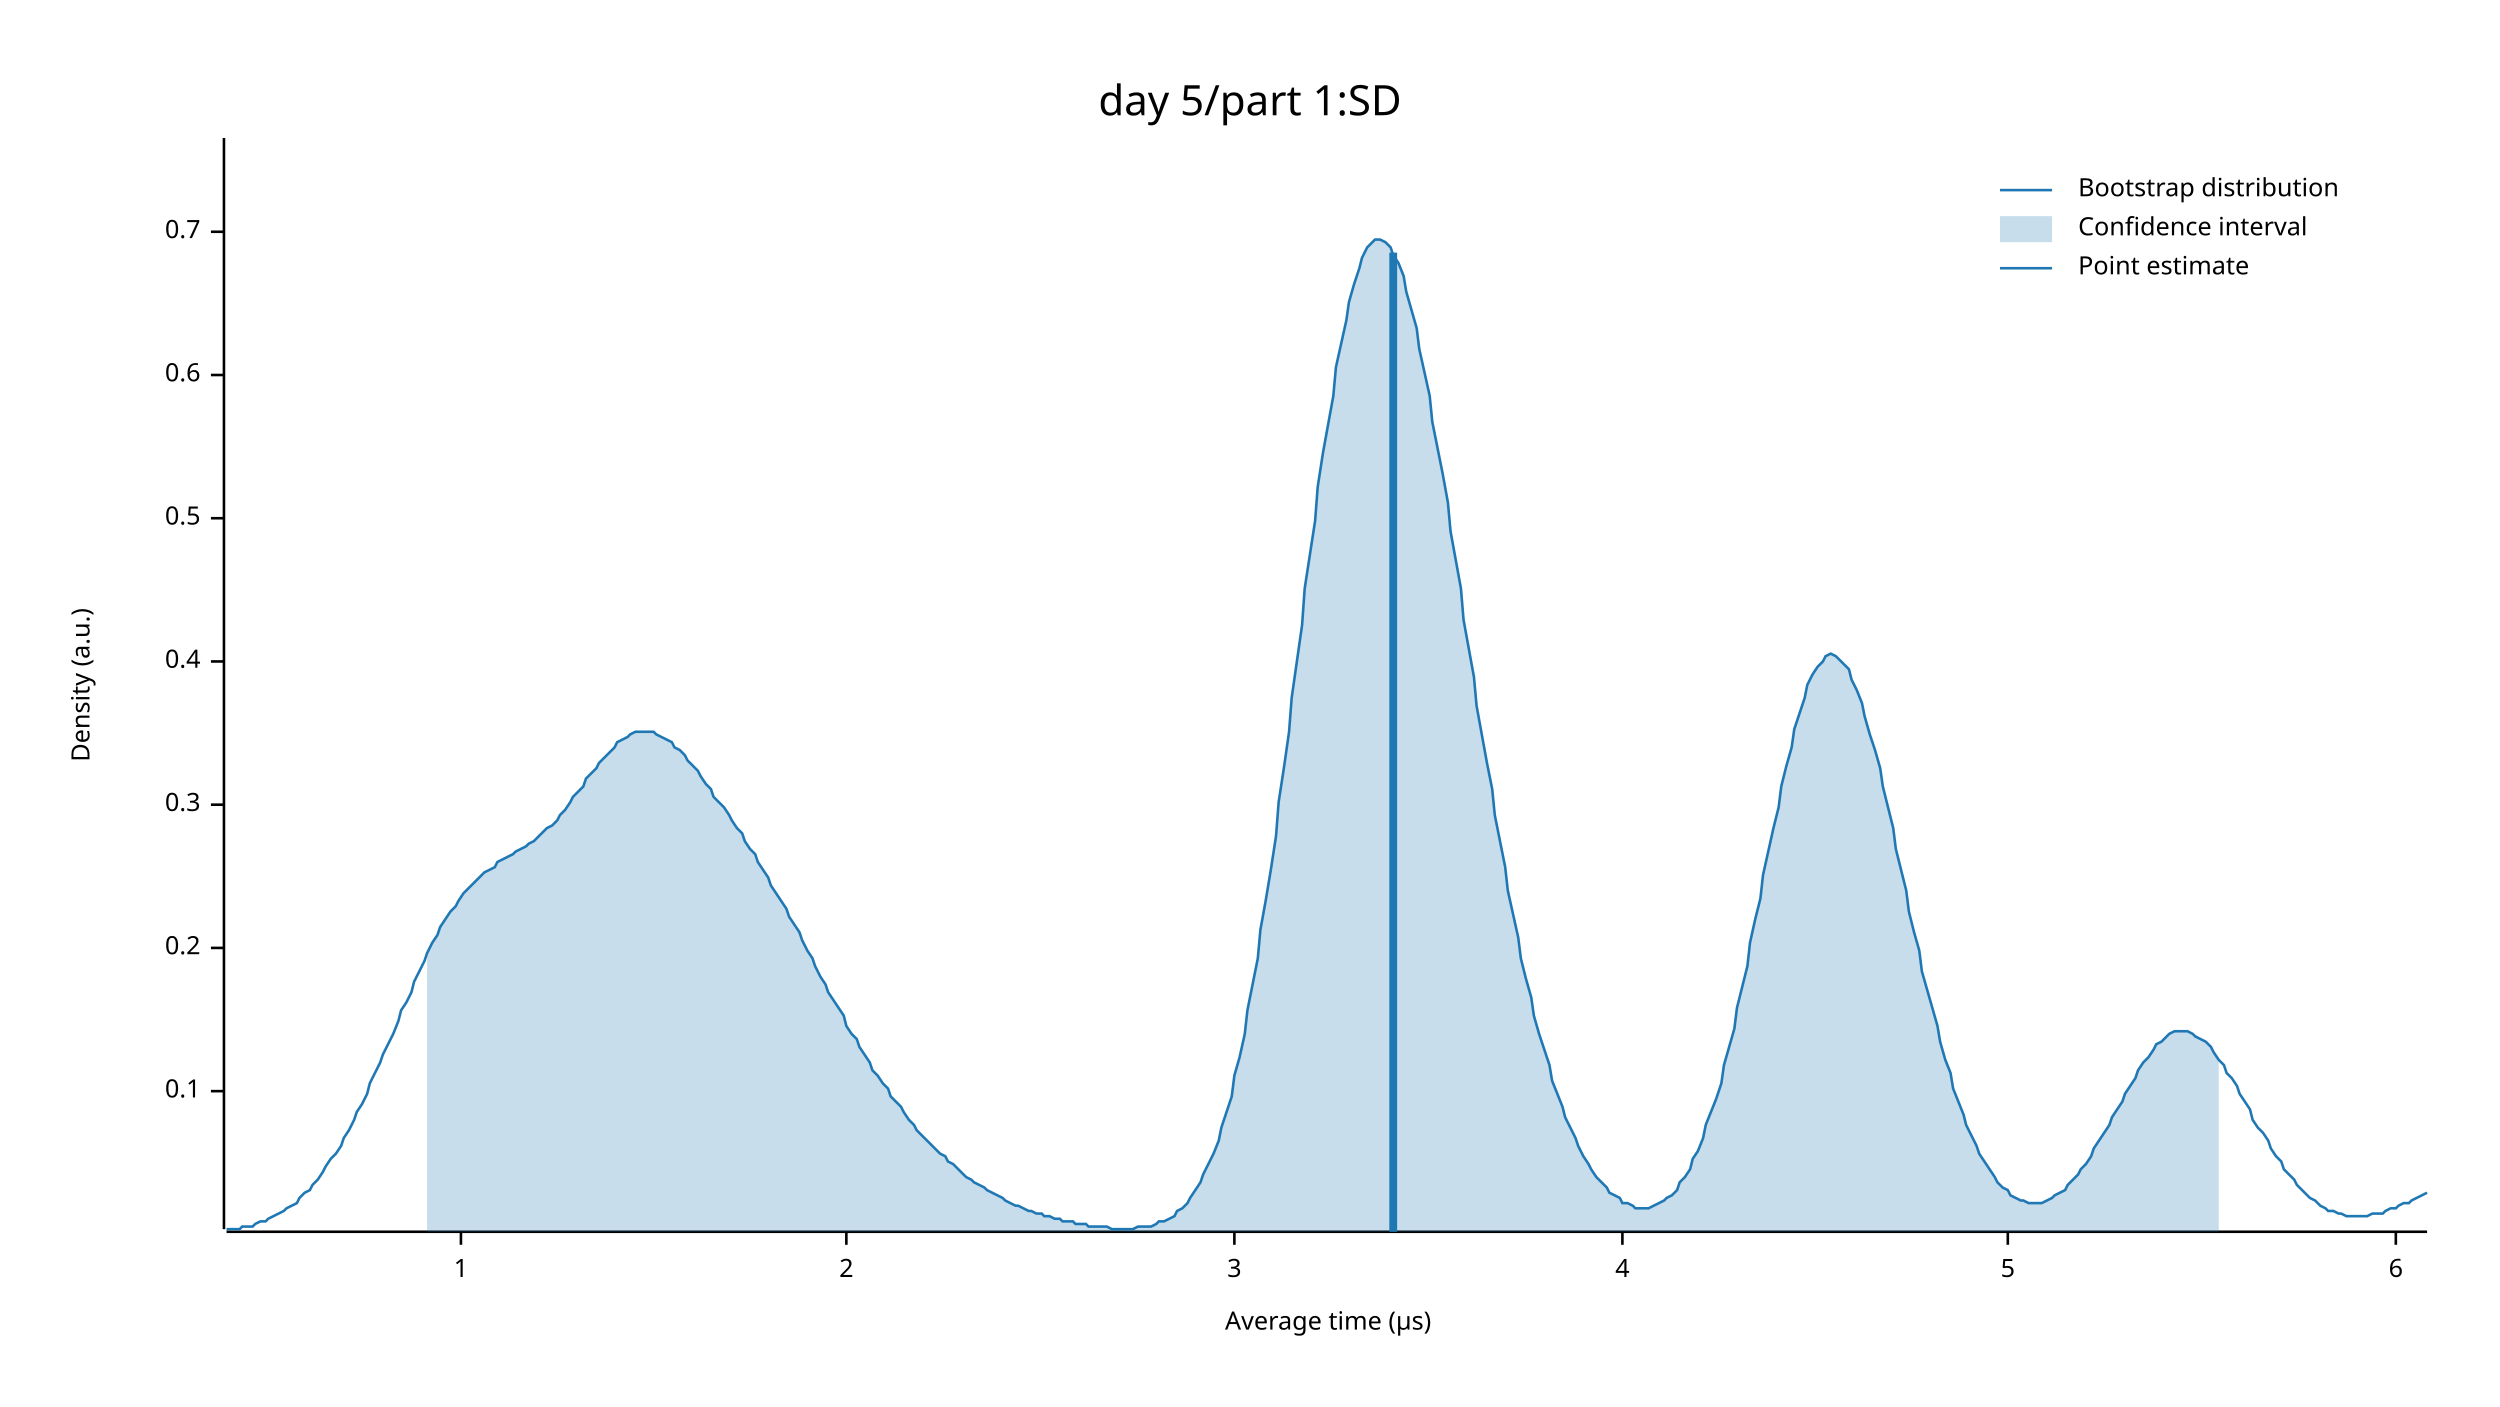
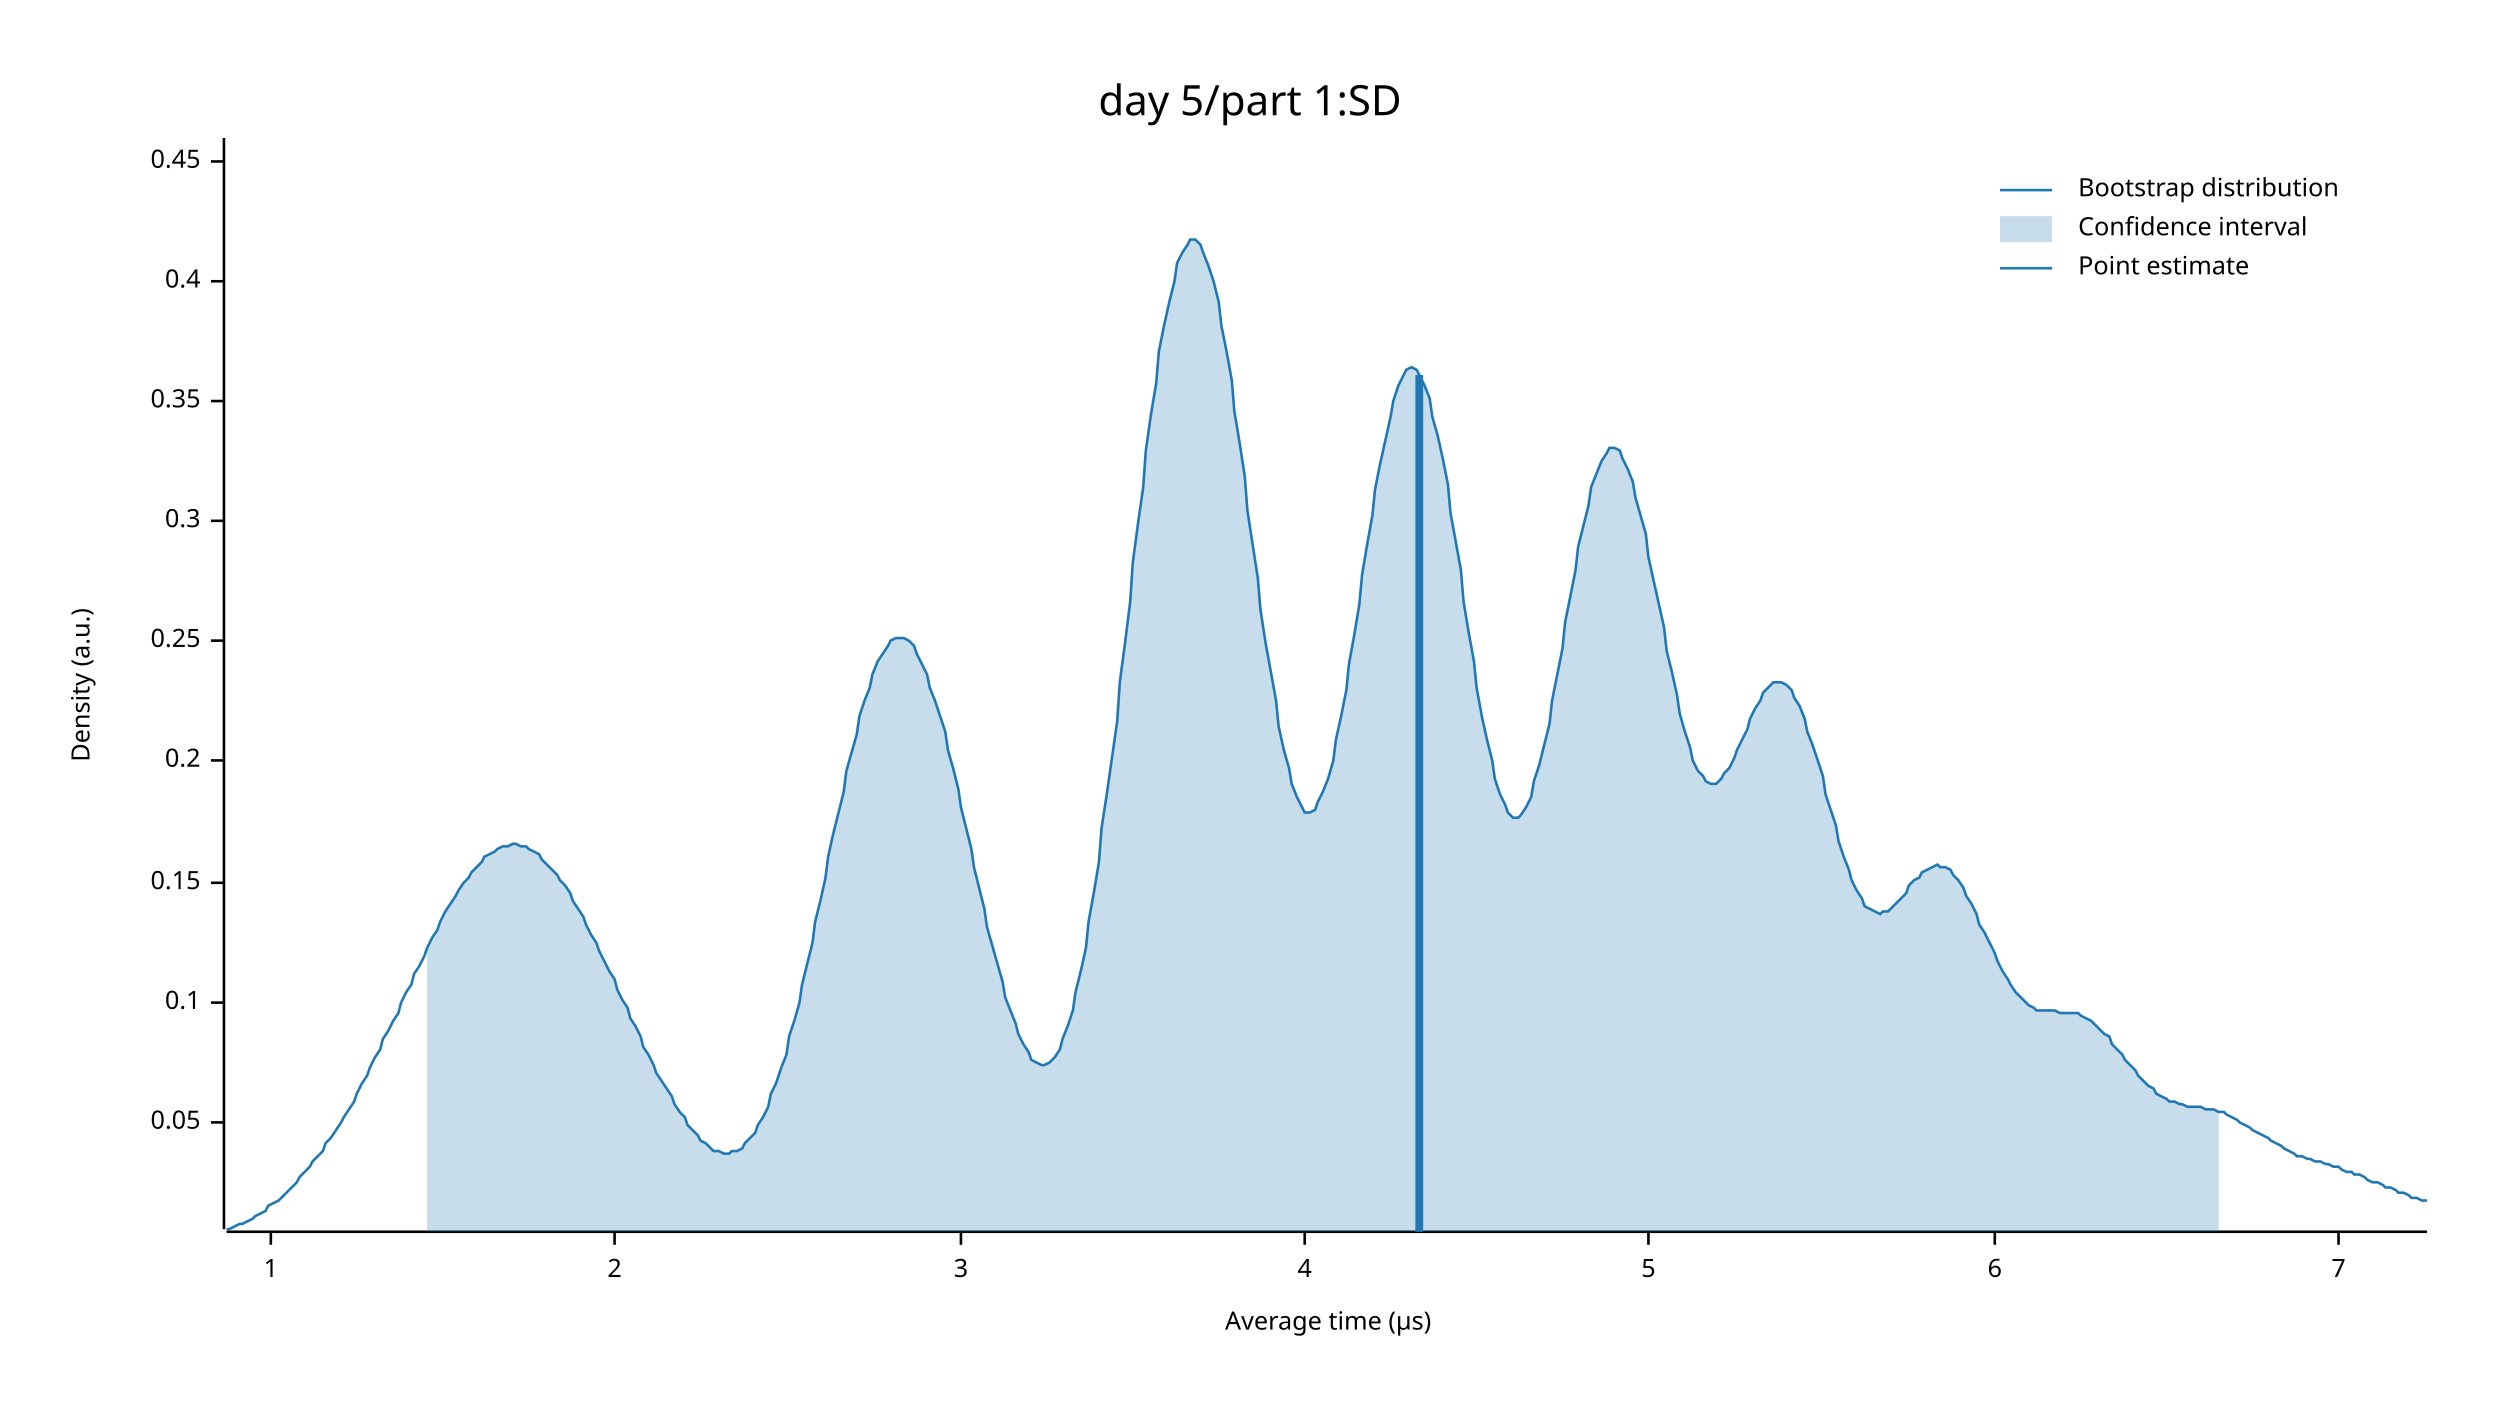
<svg xmlns="http://www.w3.org/2000/svg" width="960" height="540" viewBox="0 0 960 540">
  <text x="480" y="32" dy="0.76em" text-anchor="middle" font-family="sans-serif" font-size="16.129" opacity="1" fill="#000000">
day 5/part 1:SD
</text>
  <text x="27" y="263" dy="0.76em" text-anchor="middle" font-family="sans-serif" font-size="9.677" opacity="1" fill="#000000" transform="rotate(270, 27, 263)">
Density (a.u.)
</text>
  <text x="510" y="513" dy="-0.5ex" text-anchor="middle" font-family="sans-serif" font-size="9.677" opacity="1" fill="#000000">
Average time (µs)
</text>
  <polyline fill="none" opacity="1" stroke="#000000" stroke-width="1" points="86,53 86,472 " />
-   <text x="77" y="419" dy="0.5ex" text-anchor="end" font-family="sans-serif" font-size="9.677" opacity="1" fill="#000000">
+   <text x="77" y="431" dy="0.5ex" text-anchor="end" font-family="sans-serif" font-size="9.677" opacity="1" fill="#000000">
+ 0.05
+ </text>
+   <polyline fill="none" opacity="1" stroke="#000000" stroke-width="1" points="81,431 86,431 " />
+   <text x="77" y="385" dy="0.5ex" text-anchor="end" font-family="sans-serif" font-size="9.677" opacity="1" fill="#000000">
0.1
</text>
-   <polyline fill="none" opacity="1" stroke="#000000" stroke-width="1" points="81,419 86,419 " />
-   <text x="77" y="364" dy="0.5ex" text-anchor="end" font-family="sans-serif" font-size="9.677" opacity="1" fill="#000000">
+   <polyline fill="none" opacity="1" stroke="#000000" stroke-width="1" points="81,385 86,385 " />
+   <text x="77" y="339" dy="0.5ex" text-anchor="end" font-family="sans-serif" font-size="9.677" opacity="1" fill="#000000">
+ 0.15
+ </text>
+   <polyline fill="none" opacity="1" stroke="#000000" stroke-width="1" points="81,339 86,339 " />
+   <text x="77" y="292" dy="0.5ex" text-anchor="end" font-family="sans-serif" font-size="9.677" opacity="1" fill="#000000">
0.2
</text>
-   <polyline fill="none" opacity="1" stroke="#000000" stroke-width="1" points="81,364 86,364 " />
-   <text x="77" y="309" dy="0.5ex" text-anchor="end" font-family="sans-serif" font-size="9.677" opacity="1" fill="#000000">
+   <polyline fill="none" opacity="1" stroke="#000000" stroke-width="1" points="81,292 86,292 " />
+   <text x="77" y="246" dy="0.5ex" text-anchor="end" font-family="sans-serif" font-size="9.677" opacity="1" fill="#000000">
+ 0.25
+ </text>
+   <polyline fill="none" opacity="1" stroke="#000000" stroke-width="1" points="81,246 86,246 " />
+   <text x="77" y="200" dy="0.5ex" text-anchor="end" font-family="sans-serif" font-size="9.677" opacity="1" fill="#000000">
0.3
</text>
-   <polyline fill="none" opacity="1" stroke="#000000" stroke-width="1" points="81,309 86,309 " />
-   <text x="77" y="254" dy="0.5ex" text-anchor="end" font-family="sans-serif" font-size="9.677" opacity="1" fill="#000000">
+   <polyline fill="none" opacity="1" stroke="#000000" stroke-width="1" points="81,200 86,200 " />
+   <text x="77" y="154" dy="0.5ex" text-anchor="end" font-family="sans-serif" font-size="9.677" opacity="1" fill="#000000">
+ 0.35
+ </text>
+   <polyline fill="none" opacity="1" stroke="#000000" stroke-width="1" points="81,154 86,154 " />
+   <text x="77" y="108" dy="0.5ex" text-anchor="end" font-family="sans-serif" font-size="9.677" opacity="1" fill="#000000">
0.4
</text>
-   <polyline fill="none" opacity="1" stroke="#000000" stroke-width="1" points="81,254 86,254 " />
-   <text x="77" y="199" dy="0.5ex" text-anchor="end" font-family="sans-serif" font-size="9.677" opacity="1" fill="#000000">
- 0.5
+   <polyline fill="none" opacity="1" stroke="#000000" stroke-width="1" points="81,108 86,108 " />
+   <text x="77" y="62" dy="0.5ex" text-anchor="end" font-family="sans-serif" font-size="9.677" opacity="1" fill="#000000">
+ 0.45
</text>
-   <polyline fill="none" opacity="1" stroke="#000000" stroke-width="1" points="81,199 86,199 " />
-   <text x="77" y="144" dy="0.5ex" text-anchor="end" font-family="sans-serif" font-size="9.677" opacity="1" fill="#000000">
- 0.6
- </text>
-   <polyline fill="none" opacity="1" stroke="#000000" stroke-width="1" points="81,144 86,144 " />
-   <text x="77" y="89" dy="0.5ex" text-anchor="end" font-family="sans-serif" font-size="9.677" opacity="1" fill="#000000">
- 0.7
- </text>
-   <polyline fill="none" opacity="1" stroke="#000000" stroke-width="1" points="81,89 86,89 " />
+   <polyline fill="none" opacity="1" stroke="#000000" stroke-width="1" points="81,62 86,62 " />
  <polyline fill="none" opacity="1" stroke="#000000" stroke-width="1" points="87,473 932,473 " />
-   <text x="177" y="483" dy="0.76em" text-anchor="middle" font-family="sans-serif" font-size="9.677" opacity="1" fill="#000000">
+   <text x="104" y="483" dy="0.76em" text-anchor="middle" font-family="sans-serif" font-size="9.677" opacity="1" fill="#000000">
1
</text>
-   <polyline fill="none" opacity="1" stroke="#000000" stroke-width="1" points="177,473 177,478 " />
-   <text x="325" y="483" dy="0.76em" text-anchor="middle" font-family="sans-serif" font-size="9.677" opacity="1" fill="#000000">
+   <polyline fill="none" opacity="1" stroke="#000000" stroke-width="1" points="104,473 104,478 " />
+   <text x="236" y="483" dy="0.76em" text-anchor="middle" font-family="sans-serif" font-size="9.677" opacity="1" fill="#000000">
2
</text>
-   <polyline fill="none" opacity="1" stroke="#000000" stroke-width="1" points="325,473 325,478 " />
-   <text x="474" y="483" dy="0.76em" text-anchor="middle" font-family="sans-serif" font-size="9.677" opacity="1" fill="#000000">
+   <polyline fill="none" opacity="1" stroke="#000000" stroke-width="1" points="236,473 236,478 " />
+   <text x="369" y="483" dy="0.76em" text-anchor="middle" font-family="sans-serif" font-size="9.677" opacity="1" fill="#000000">
3
</text>
-   <polyline fill="none" opacity="1" stroke="#000000" stroke-width="1" points="474,473 474,478 " />
-   <text x="623" y="483" dy="0.76em" text-anchor="middle" font-family="sans-serif" font-size="9.677" opacity="1" fill="#000000">
+   <polyline fill="none" opacity="1" stroke="#000000" stroke-width="1" points="369,473 369,478 " />
+   <text x="501" y="483" dy="0.76em" text-anchor="middle" font-family="sans-serif" font-size="9.677" opacity="1" fill="#000000">
4
</text>
-   <polyline fill="none" opacity="1" stroke="#000000" stroke-width="1" points="623,473 623,478 " />
-   <text x="771" y="483" dy="0.76em" text-anchor="middle" font-family="sans-serif" font-size="9.677" opacity="1" fill="#000000">
+   <polyline fill="none" opacity="1" stroke="#000000" stroke-width="1" points="501,473 501,478 " />
+   <text x="633" y="483" dy="0.76em" text-anchor="middle" font-family="sans-serif" font-size="9.677" opacity="1" fill="#000000">
5
</text>
-   <polyline fill="none" opacity="1" stroke="#000000" stroke-width="1" points="771,473 771,478 " />
-   <text x="920" y="483" dy="0.76em" text-anchor="middle" font-family="sans-serif" font-size="9.677" opacity="1" fill="#000000">
+   <polyline fill="none" opacity="1" stroke="#000000" stroke-width="1" points="633,473 633,478 " />
+   <text x="766" y="483" dy="0.76em" text-anchor="middle" font-family="sans-serif" font-size="9.677" opacity="1" fill="#000000">
6
</text>
-   <polyline fill="none" opacity="1" stroke="#000000" stroke-width="1" points="920,473 920,478 " />
-   <polyline fill="none" opacity="1" stroke="#1F78B4" stroke-width="1" points="87,472 88,472 90,472 92,472 93,471 95,471 97,471 98,470 100,469 102,469 103,468 105,467 107,466 109,465 110,464 112,463 114,462 115,460 117,458 119,457 120,455 122,453 124,450 125,448 127,445 129,443 131,440 132,437 134,434 136,430 137,427 139,424 141,420 142,416 144,412 146,408 147,405 149,401 151,397 153,392 154,388 156,385 158,381 159,377 161,373 163,369 164,366 166,362 168,359 169,356 171,353 173,350 175,348 176,346 178,343 180,341 181,340 183,338 185,336 186,335 188,334 190,333 191,331 193,330 195,329 197,328 198,327 200,326 202,325 203,324 205,323 207,321 208,320 210,318 212,317 214,315 215,313 217,311 219,308 220,306 222,304 224,302 225,299 227,297 229,295 230,293 232,291 234,289 236,287 237,285 239,284 241,283 242,282 244,281 246,281 247,281 249,281 251,281 252,282 254,283 256,284 258,285 259,287 261,288 263,290 264,292 266,294 268,296 269,298 271,301 273,303 274,306 276,308 278,310 280,313 281,315 283,318 285,320 286,323 288,326 290,328 291,331 293,334 295,337 296,340 298,343 300,346 302,349 303,352 305,355 307,358 308,361 310,365 312,368 313,371 315,375 317,378 318,381 320,384 322,387 324,390 325,394 327,397 329,399 330,402 332,405 334,408 335,411 337,413 339,416 341,418 342,421 344,423 346,425 347,427 349,430 351,432 352,434 354,436 356,438 357,439 359,441 361,443 363,444 364,446 366,447 368,449 369,450 371,452 373,453 374,454 376,455 378,456 379,457 381,458 383,459 385,460 386,461 388,462 390,463 391,463 393,464 395,465 396,465 398,466 400,466 401,467 403,467 405,468 407,468 408,469 410,469 412,469 413,470 415,470 417,470 418,471 420,471 422,471 423,471 425,471 427,472 429,472 430,472 432,472 434,472 435,472 437,471 439,471 440,471 442,471 444,470 445,469 447,469 449,468 451,467 452,465 454,464 456,462 457,460 459,457 461,454 462,451 464,447 466,443 468,438 469,433 471,427 473,421 474,413 476,406 478,397 479,388 481,378 483,368 484,357 486,346 488,334 490,321 491,308 493,295 495,281 496,268 498,254 500,240 501,226 503,213 505,200 506,187 508,174 510,163 512,152 513,141 515,132 517,123 518,116 520,109 522,103 523,99 525,95 527,93 528,92 530,92 532,93 534,95 535,98 537,101 539,106 540,112 542,119 544,126 545,134 547,143 549,152 550,162 552,172 554,182 556,193 557,204 559,215 561,226 562,238 564,249 566,260 567,271 569,282 571,293 573,303 574,313 576,323 578,333 579,342 581,351 583,360 584,368 586,376 588,383 589,390 591,397 593,403 595,409 596,415 598,420 600,425 601,429 603,433 605,437 606,440 608,444 610,447 611,449 613,452 615,454 617,456 618,458 620,459 622,460 623,462 625,462 627,463 628,464 630,464 632,464 633,464 635,463 637,462 639,461 640,460 642,459 644,457 645,454 647,452 649,449 650,445 652,442 654,437 655,432 657,427 659,422 661,416 662,409 664,402 666,395 667,387 669,379 671,371 672,362 674,353 676,345 677,336 679,327 681,318 683,310 684,302 686,294 688,287 689,280 691,274 693,268 694,263 696,259 698,256 700,254 701,252 703,251 705,252 706,253 708,255 710,257 711,261 713,265 715,270 716,275 718,282 720,288 722,295 723,302 725,310 727,318 728,326 730,334 732,342 733,350 735,358 737,365 738,373 740,380 742,387 744,394 745,400 747,407 749,412 750,418 752,423 754,428 755,432 757,436 759,440 760,443 762,446 764,449 766,452 767,454 769,456 771,457 772,459 774,460 776,461 777,461 779,462 781,462 782,462 784,462 786,461 788,460 789,459 791,458 793,457 794,455 796,453 798,451 799,449 801,447 803,444 804,441 806,438 808,435 810,432 811,429 813,426 815,423 816,420 818,417 820,414 821,411 823,408 825,406 827,403 828,401 830,400 832,398 833,397 835,396 837,396 838,396 840,396 842,397 843,398 845,399 847,400 849,402 850,404 852,407 854,409 855,412 857,414 859,417 860,420 862,423 864,426 865,430 867,433 869,435 871,438 872,441 874,444 876,446 877,449 879,451 881,453 882,455 884,457 886,459 887,460 889,461 891,463 893,464 894,465 896,465 898,466 899,466 901,467 903,467 904,467 906,467 908,467 909,467 911,466 913,466 915,466 916,465 918,464 920,464 921,463 923,462 925,462 926,461 928,460 930,459 932,458 " />
-   <polygon opacity="0.25" fill="#1F78B4" points="164,366 166,362 168,359 169,356 171,353 173,350 175,348 176,346 178,343 180,341 181,340 183,338 185,336 186,335 188,334 190,333 191,331 193,330 195,329 197,328 198,327 200,326 202,325 203,324 205,323 207,321 208,320 210,318 212,317 214,315 215,313 217,311 219,308 220,306 222,304 224,302 225,299 227,297 229,295 230,293 232,291 234,289 236,287 237,285 239,284 241,283 242,282 244,281 246,281 247,281 249,281 251,281 252,282 254,283 256,284 258,285 259,287 261,288 263,290 264,292 266,294 268,296 269,298 271,301 273,303 274,306 276,308 278,310 280,313 281,315 283,318 285,320 286,323 288,326 290,328 291,331 293,334 295,337 296,340 298,343 300,346 302,349 303,352 305,355 307,358 308,361 310,365 312,368 313,371 315,375 317,378 318,381 320,384 322,387 324,390 325,394 327,397 329,399 330,402 332,405 334,408 335,411 337,413 339,416 341,418 342,421 344,423 346,425 347,427 349,430 351,432 352,434 354,436 356,438 357,439 359,441 361,443 363,444 364,446 366,447 368,449 369,450 371,452 373,453 374,454 376,455 378,456 379,457 381,458 383,459 385,460 386,461 388,462 390,463 391,463 393,464 395,465 396,465 398,466 400,466 401,467 403,467 405,468 407,468 408,469 410,469 412,469 413,470 415,470 417,470 418,471 420,471 422,471 423,471 425,471 427,472 429,472 430,472 432,472 434,472 435,472 437,471 439,471 440,471 442,471 444,470 445,469 447,469 449,468 451,467 452,465 454,464 456,462 457,460 459,457 461,454 462,451 464,447 466,443 468,438 469,433 471,427 473,421 474,413 476,406 478,397 479,388 481,378 483,368 484,357 486,346 488,334 490,321 491,308 493,295 495,281 496,268 498,254 500,240 501,226 503,213 505,200 506,187 508,174 510,163 512,152 513,141 515,132 517,123 518,116 520,109 522,103 523,99 525,95 527,93 528,92 530,92 532,93 534,95 535,98 537,101 539,106 540,112 542,119 544,126 545,134 547,143 549,152 550,162 552,172 554,182 556,193 557,204 559,215 561,226 562,238 564,249 566,260 567,271 569,282 571,293 573,303 574,313 576,323 578,333 579,342 581,351 583,360 584,368 586,376 588,383 589,390 591,397 593,403 595,409 596,415 598,420 600,425 601,429 603,433 605,437 606,440 608,444 610,447 611,449 613,452 615,454 617,456 618,458 620,459 622,460 623,462 625,462 627,463 628,464 630,464 632,464 633,464 635,463 637,462 639,461 640,460 642,459 644,457 645,454 647,452 649,449 650,445 652,442 654,437 655,432 657,427 659,422 661,416 662,409 664,402 666,395 667,387 669,379 671,371 672,362 674,353 676,345 677,336 679,327 681,318 683,310 684,302 686,294 688,287 689,280 691,274 693,268 694,263 696,259 698,256 700,254 701,252 703,251 705,252 706,253 708,255 710,257 711,261 713,265 715,270 716,275 718,282 720,288 722,295 723,302 725,310 727,318 728,326 730,334 732,342 733,350 735,358 737,365 738,373 740,380 742,387 744,394 745,400 747,407 749,412 750,418 752,423 754,428 755,432 757,436 759,440 760,443 762,446 764,449 766,452 767,454 769,456 771,457 772,459 774,460 776,461 777,461 779,462 781,462 782,462 784,462 786,461 788,460 789,459 791,458 793,457 794,455 796,453 798,451 799,449 801,447 803,444 804,441 806,438 808,435 810,432 811,429 813,426 815,423 816,420 818,417 820,414 821,411 823,408 825,406 827,403 828,401 830,400 832,398 833,397 835,396 837,396 838,396 840,396 842,397 843,398 845,399 847,400 849,402 850,404 852,407 852,473 164,473 " />
-   <polyline fill="none" opacity="1" stroke="#1F78B4" stroke-width="3" points="535,473 535,97 " />
+   <polyline fill="none" opacity="1" stroke="#000000" stroke-width="1" points="766,473 766,478 " />
+   <text x="898" y="483" dy="0.76em" text-anchor="middle" font-family="sans-serif" font-size="9.677" opacity="1" fill="#000000">
+ 7
+ </text>
+   <polyline fill="none" opacity="1" stroke="#000000" stroke-width="1" points="898,473 898,478 " />
+   <polyline fill="none" opacity="1" stroke="#1F78B4" stroke-width="1" points="87,472 88,472 90,471 92,470 93,470 95,469 97,468 98,467 100,466 102,465 103,463 105,462 107,461 109,459 110,458 112,456 114,454 115,452 117,450 119,448 120,446 122,444 124,442 125,439 127,437 129,434 131,431 132,429 134,426 136,423 137,420 139,416 141,413 142,410 144,406 146,403 147,399 149,396 151,392 153,389 154,385 156,381 158,378 159,374 161,371 163,367 164,364 166,360 168,357 169,354 171,350 173,347 175,344 176,342 178,339 180,337 181,335 183,333 185,331 186,329 188,328 190,327 191,326 193,325 195,325 197,324 198,324 200,325 202,325 203,326 205,327 207,328 208,330 210,332 212,334 214,336 215,338 217,340 219,343 220,346 222,349 224,352 225,355 227,359 229,362 230,365 232,369 234,373 236,376 237,380 239,384 241,387 242,391 244,394 246,398 247,402 249,405 251,409 252,412 254,415 256,418 258,421 259,424 261,427 263,429 264,432 266,434 268,436 269,438 271,439 273,441 274,442 276,442 278,443 280,443 281,442 283,442 285,441 286,439 288,437 290,435 291,432 293,429 295,425 296,420 298,416 300,410 302,405 303,398 305,392 307,385 308,378 310,370 312,362 313,354 315,346 317,337 318,329 320,320 322,312 324,304 325,296 327,289 329,282 330,275 332,269 334,264 335,259 337,254 339,251 341,248 342,246 344,245 346,245 347,245 349,246 351,248 352,251 354,255 356,259 357,264 359,269 361,275 363,281 364,288 366,295 368,303 369,310 371,318 373,326 374,333 376,341 378,349 379,356 381,363 383,370 385,377 386,383 388,388 390,393 391,397 393,401 395,404 396,407 398,408 400,409 401,409 403,408 405,406 407,403 408,399 410,394 412,388 413,381 415,373 417,364 418,354 420,343 422,331 423,318 425,305 427,291 429,277 430,262 432,247 434,231 435,216 437,201 439,187 440,173 442,159 444,147 445,135 447,125 449,116 451,108 452,101 454,97 456,94 457,92 459,92 461,94 462,97 464,102 466,108 468,116 469,125 471,135 473,146 474,158 476,170 478,183 479,196 481,209 483,222 484,234 486,247 488,258 490,269 491,279 493,288 495,295 496,301 498,306 500,310 501,312 503,312 505,311 506,308 508,304 510,299 512,292 513,284 515,275 517,265 518,255 520,244 522,232 523,221 525,209 527,198 528,188 530,178 532,169 534,160 535,154 537,148 539,144 540,142 542,141 544,142 545,144 547,148 549,153 550,160 552,167 554,176 556,186 557,197 559,208 561,219 562,231 564,243 566,254 567,264 569,275 571,284 573,292 574,299 576,305 578,309 579,312 581,314 583,314 584,313 586,310 588,306 589,300 591,294 593,286 595,278 596,269 598,259 600,249 601,239 603,229 605,219 606,210 608,202 610,194 611,187 613,182 615,177 617,174 618,172 620,172 622,173 623,176 625,180 627,185 628,191 630,198 632,205 633,214 635,223 637,232 639,241 640,250 642,258 644,267 645,274 647,281 649,287 650,292 652,296 654,298 655,300 657,301 659,301 661,299 662,297 664,295 666,291 667,288 669,284 671,280 672,276 674,272 676,269 677,266 679,264 681,262 683,262 684,262 686,263 688,265 689,268 691,271 693,276 694,281 696,286 698,292 700,298 701,305 703,311 705,317 706,323 708,329 710,334 711,338 713,342 715,345 716,348 718,349 720,350 722,351 723,350 725,350 727,348 728,347 730,345 732,343 733,340 735,338 737,337 738,335 740,334 742,333 744,332 745,333 747,333 749,334 750,336 752,338 754,341 755,344 757,347 759,351 760,355 762,358 764,362 766,366 767,369 769,373 771,376 772,378 774,381 776,383 777,384 779,386 781,387 782,388 784,388 786,388 788,388 789,388 791,389 793,389 794,389 796,389 798,389 799,390 801,391 803,392 804,393 806,395 808,397 810,398 811,401 813,403 815,405 816,407 818,409 820,411 821,413 823,415 825,417 827,418 828,420 830,421 832,422 833,423 835,423 837,424 838,424 840,425 842,425 843,425 845,425 847,426 849,426 850,426 852,427 854,427 855,428 857,429 859,430 860,431 862,432 864,433 865,434 867,435 869,436 871,437 872,438 874,439 876,440 877,441 879,442 881,443 882,444 884,444 886,445 887,445 889,446 891,446 893,447 894,447 896,448 898,448 899,449 901,450 903,450 904,451 906,451 908,452 909,453 911,454 913,454 915,455 916,456 918,456 920,457 921,458 923,458 925,459 926,460 928,460 930,461 932,461 " />
+   <polygon opacity="0.25" fill="#1F78B4" points="164,364 166,360 168,357 169,354 171,350 173,347 175,344 176,342 178,339 180,337 181,335 183,333 185,331 186,329 188,328 190,327 191,326 193,325 195,325 197,324 198,324 200,325 202,325 203,326 205,327 207,328 208,330 210,332 212,334 214,336 215,338 217,340 219,343 220,346 222,349 224,352 225,355 227,359 229,362 230,365 232,369 234,373 236,376 237,380 239,384 241,387 242,391 244,394 246,398 247,402 249,405 251,409 252,412 254,415 256,418 258,421 259,424 261,427 263,429 264,432 266,434 268,436 269,438 271,439 273,441 274,442 276,442 278,443 280,443 281,442 283,442 285,441 286,439 288,437 290,435 291,432 293,429 295,425 296,420 298,416 300,410 302,405 303,398 305,392 307,385 308,378 310,370 312,362 313,354 315,346 317,337 318,329 320,320 322,312 324,304 325,296 327,289 329,282 330,275 332,269 334,264 335,259 337,254 339,251 341,248 342,246 344,245 346,245 347,245 349,246 351,248 352,251 354,255 356,259 357,264 359,269 361,275 363,281 364,288 366,295 368,303 369,310 371,318 373,326 374,333 376,341 378,349 379,356 381,363 383,370 385,377 386,383 388,388 390,393 391,397 393,401 395,404 396,407 398,408 400,409 401,409 403,408 405,406 407,403 408,399 410,394 412,388 413,381 415,373 417,364 418,354 420,343 422,331 423,318 425,305 427,291 429,277 430,262 432,247 434,231 435,216 437,201 439,187 440,173 442,159 444,147 445,135 447,125 449,116 451,108 452,101 454,97 456,94 457,92 459,92 461,94 462,97 464,102 466,108 468,116 469,125 471,135 473,146 474,158 476,170 478,183 479,196 481,209 483,222 484,234 486,247 488,258 490,269 491,279 493,288 495,295 496,301 498,306 500,310 501,312 503,312 505,311 506,308 508,304 510,299 512,292 513,284 515,275 517,265 518,255 520,244 522,232 523,221 525,209 527,198 528,188 530,178 532,169 534,160 535,154 537,148 539,144 540,142 542,141 544,142 545,144 547,148 549,153 550,160 552,167 554,176 556,186 557,197 559,208 561,219 562,231 564,243 566,254 567,264 569,275 571,284 573,292 574,299 576,305 578,309 579,312 581,314 583,314 584,313 586,310 588,306 589,300 591,294 593,286 595,278 596,269 598,259 600,249 601,239 603,229 605,219 606,210 608,202 610,194 611,187 613,182 615,177 617,174 618,172 620,172 622,173 623,176 625,180 627,185 628,191 630,198 632,205 633,214 635,223 637,232 639,241 640,250 642,258 644,267 645,274 647,281 649,287 650,292 652,296 654,298 655,300 657,301 659,301 661,299 662,297 664,295 666,291 667,288 669,284 671,280 672,276 674,272 676,269 677,266 679,264 681,262 683,262 684,262 686,263 688,265 689,268 691,271 693,276 694,281 696,286 698,292 700,298 701,305 703,311 705,317 706,323 708,329 710,334 711,338 713,342 715,345 716,348 718,349 720,350 722,351 723,350 725,350 727,348 728,347 730,345 732,343 733,340 735,338 737,337 738,335 740,334 742,333 744,332 745,333 747,333 749,334 750,336 752,338 754,341 755,344 757,347 759,351 760,355 762,358 764,362 766,366 767,369 769,373 771,376 772,378 774,381 776,383 777,384 779,386 781,387 782,388 784,388 786,388 788,388 789,388 791,389 793,389 794,389 796,389 798,389 799,390 801,391 803,392 804,393 806,395 808,397 810,398 811,401 813,403 815,405 816,407 818,409 820,411 821,413 823,415 825,417 827,418 828,420 830,421 832,422 833,423 835,423 837,424 838,424 840,425 842,425 843,425 845,425 847,426 849,426 850,426 852,427 852,473 164,473 " />
+   <polyline fill="none" opacity="1" stroke="#1F78B4" stroke-width="3" points="545,473 545,144 " />
  <text x="798" y="68" dy="0.76em" text-anchor="start" font-family="sans-serif" font-size="9.677" opacity="1" fill="#000000">
Bootstrap distribution
</text>
  <text x="798" y="83" dy="0.76em" text-anchor="start" font-family="sans-serif" font-size="9.677" opacity="1" fill="#000000">
Confidence interval
</text>
  <text x="798" y="98" dy="0.76em" text-anchor="start" font-family="sans-serif" font-size="9.677" opacity="1" fill="#000000">
Point estimate
</text>
  <polyline fill="none" opacity="1" stroke="#1F78B4" stroke-width="1" points="768,73 788,73 " />
  <rect x="768" y="83" width="20" height="10" opacity="0.25" fill="#1F78B4" stroke="none" />
  <polyline fill="none" opacity="1" stroke="#1F78B4" stroke-width="1" points="768,103 788,103 " />
</svg>
